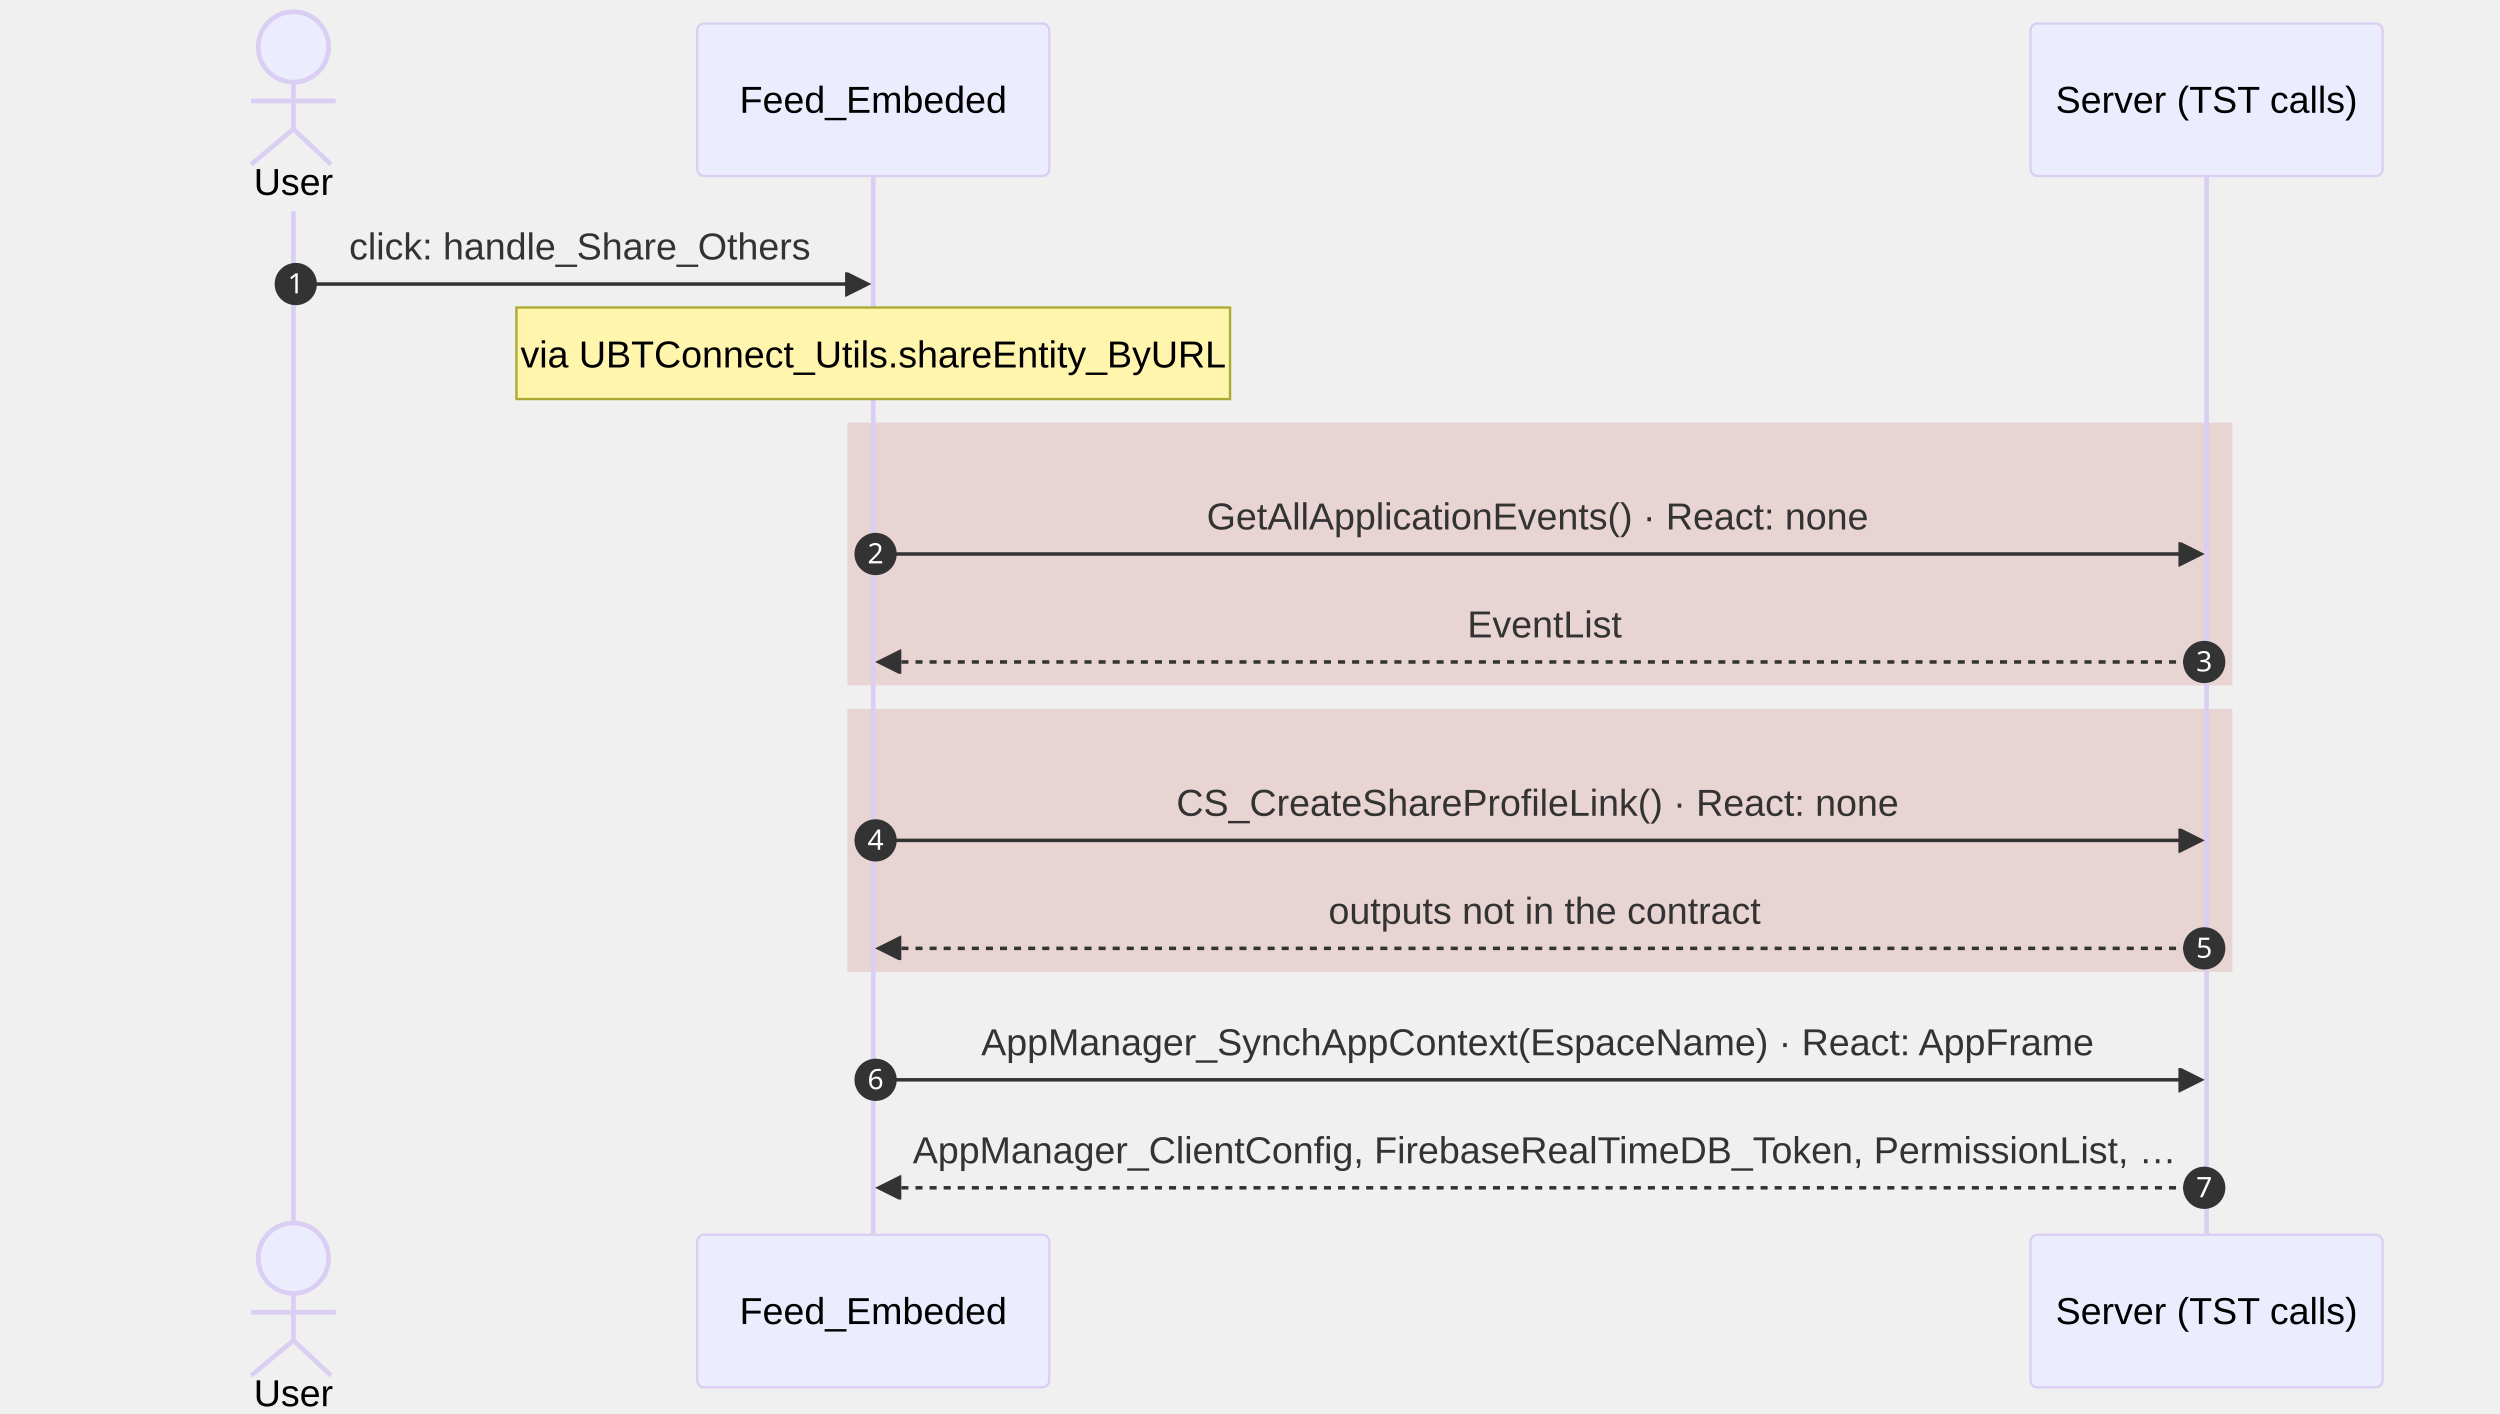
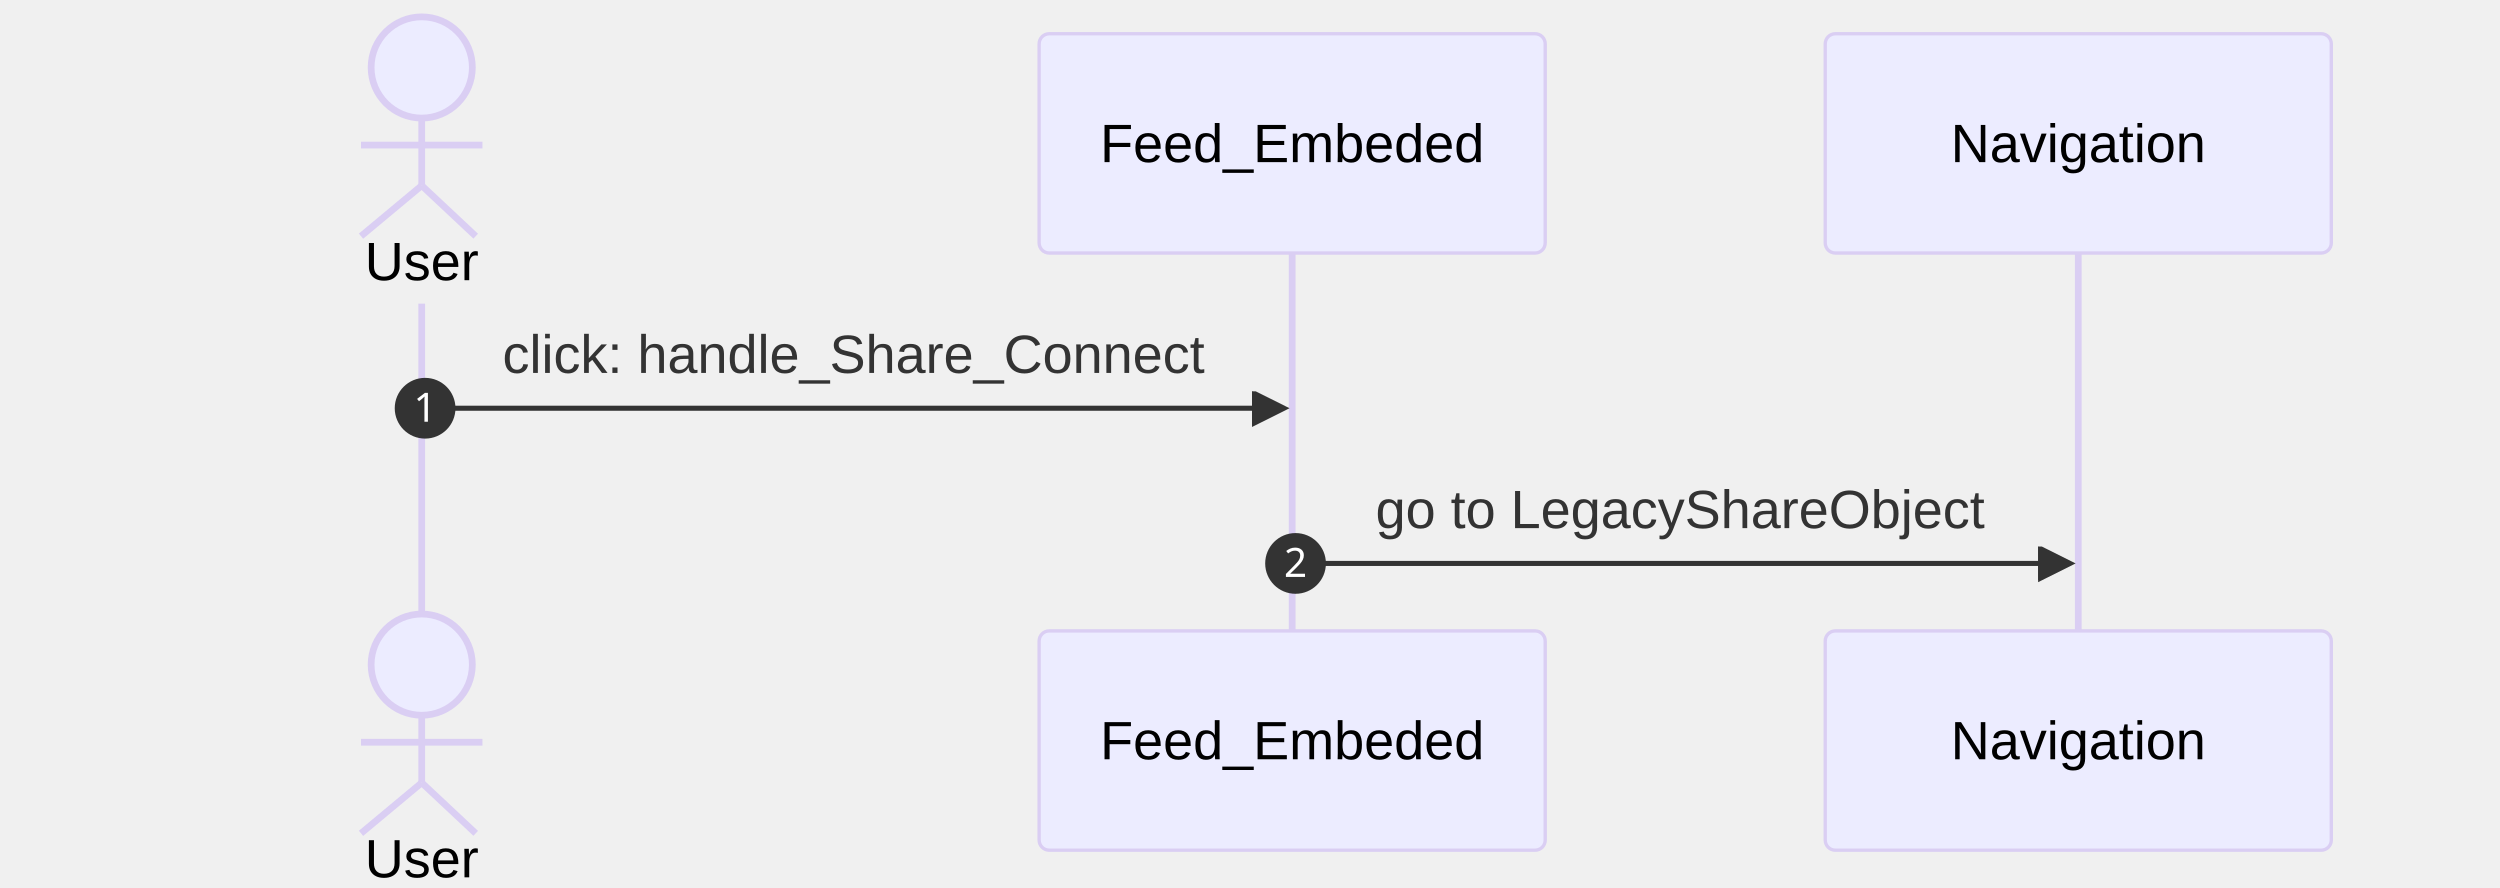
- <svg xmlns="http://www.w3.org/2000/svg" aria-roledescription="sequence" role="graphics-document document" viewBox="-50 -10 1065 602" style="max-width: 1065px;" width="100%" id="d">
-   <rect class="rect" height="112" width="590" fill="rgba(192, 57, 43, 0.15)" y="292" x="311" />
-   <rect class="rect" height="112" width="590" fill="rgba(192, 57, 43, 0.15)" y="170" x="311" />
+ <svg xmlns="http://www.w3.org/2000/svg" aria-roledescription="sequence" role="graphics-document document" viewBox="-50 -10 741 263" style="max-width: 741px;" width="100%" id="d">
  <g>
-     <rect class="actor actor-bottom" ry="3" rx="3" name="S" height="65" width="150" stroke="#666" fill="#eaeaea" y="516" x="815" />
-     <text style="text-anchor: middle; font-size: 16px; font-weight: 400;" class="actor" alignment-baseline="central" dominant-baseline="central" y="548.5" x="890">
-       <tspan dy="0" x="890">Server (TST calls)</tspan>
+     <rect class="actor actor-bottom" ry="3" rx="3" name="N" height="65" width="150" stroke="#666" fill="#eaeaea" y="177" x="491" />
+     <text style="text-anchor: middle; font-size: 16px; font-weight: 400;" class="actor" alignment-baseline="central" dominant-baseline="central" y="209.5" x="566">
+       <tspan dy="0" x="566">Navigation</tspan>
    </text>
  </g>
  <g>
-     <rect class="actor actor-bottom" ry="3" rx="3" name="B" height="65" width="150" stroke="#666" fill="#eaeaea" y="516" x="247" />
-     <text style="text-anchor: middle; font-size: 16px; font-weight: 400;" class="actor" alignment-baseline="central" dominant-baseline="central" y="548.5" x="322">
-       <tspan dy="0" x="322">Feed_Embeded</tspan>
+     <rect class="actor actor-bottom" ry="3" rx="3" name="B" height="65" width="150" stroke="#666" fill="#eaeaea" y="177" x="258" />
+     <text style="text-anchor: middle; font-size: 16px; font-weight: 400;" class="actor" alignment-baseline="central" dominant-baseline="central" y="209.5" x="333">
+       <tspan dy="0" x="333">Feed_Embeded</tspan>
    </text>
  </g>
  <g>
-     <line stroke="#999" stroke-width="0.5px" class="200" y2="516" x2="890" y1="5" x1="890" id="actor2" />
+     <line stroke="#999" stroke-width="0.5px" class="200" y2="177" x2="566" y1="5" x1="566" id="actor2" />
    <g id="root-2">
-       <rect class="actor actor-top" ry="3" rx="3" name="S" height="65" width="150" stroke="#666" fill="#eaeaea" y="0" x="815" />
-       <text style="text-anchor: middle; font-size: 16px; font-weight: 400;" class="actor" alignment-baseline="central" dominant-baseline="central" y="32.5" x="890">
-         <tspan dy="0" x="890">Server (TST calls)</tspan>
+       <rect class="actor actor-top" ry="3" rx="3" name="N" height="65" width="150" stroke="#666" fill="#eaeaea" y="0" x="491" />
+       <text style="text-anchor: middle; font-size: 16px; font-weight: 400;" class="actor" alignment-baseline="central" dominant-baseline="central" y="32.5" x="566">
+         <tspan dy="0" x="566">Navigation</tspan>
      </text>
    </g>
  </g>
  <g>
-     <line stroke="#999" stroke-width="0.5px" class="200" y2="516" x2="322" y1="5" x1="322" id="actor1" />
+     <line stroke="#999" stroke-width="0.5px" class="200" y2="177" x2="333" y1="5" x1="333" id="actor1" />
    <g id="root-1">
-       <rect class="actor actor-top" ry="3" rx="3" name="B" height="65" width="150" stroke="#666" fill="#eaeaea" y="0" x="247" />
-       <text style="text-anchor: middle; font-size: 16px; font-weight: 400;" class="actor" alignment-baseline="central" dominant-baseline="central" y="32.5" x="322">
-         <tspan dy="0" x="322">Feed_Embeded</tspan>
+       <rect class="actor actor-top" ry="3" rx="3" name="B" height="65" width="150" stroke="#666" fill="#eaeaea" y="0" x="258" />
+       <text style="text-anchor: middle; font-size: 16px; font-weight: 400;" class="actor" alignment-baseline="central" dominant-baseline="central" y="32.5" x="333">
+         <tspan dy="0" x="333">Feed_Embeded</tspan>
      </text>
    </g>
  </g>
  <style>#d{font-family:"trebuchet ms",verdana,arial,sans-serif;font-size:16px;fill:#333;}#d .error-icon{fill:#552222;}#d .error-text{fill:#552222;stroke:#552222;}#d .edge-thickness-normal{stroke-width:2px;}#d .edge-thickness-thick{stroke-width:3.5px;}#d .edge-pattern-solid{stroke-dasharray:0;}#d .edge-pattern-dashed{stroke-dasharray:3;}#d .edge-pattern-dotted{stroke-dasharray:2;}#d .marker{fill:#333333;stroke:#333333;}#d .marker.cross{stroke:#333333;}#d svg{font-family:"trebuchet ms",verdana,arial,sans-serif;font-size:16px;}#d .actor{stroke:hsl(259.626, 59.777%, 87.902%);fill:#ECECFF;}#d text.actor&gt;tspan{fill:black;stroke:none;}#d .actor-line{stroke:grey;}#d .messageLine0{stroke-width:1.5;stroke-dasharray:none;stroke:#333;}#d .messageLine1{stroke-width:1.5;stroke-dasharray:2,2;stroke:#333;}#d #arrowhead path{fill:#333;stroke:#333;}#d .sequenceNumber{fill:white;}#d #sequencenumber{fill:#333;}#d #crosshead path{fill:#333;stroke:#333;}#d .messageText{fill:#333;stroke:none;}#d .labelBox{stroke:hsl(259.626, 59.777%, 87.902%);fill:#ECECFF;}#d .labelText,#d .labelText&gt;tspan{fill:black;stroke:none;}#d .loopText,#d .loopText&gt;tspan{fill:black;stroke:none;}#d .loopLine{stroke-width:2px;stroke-dasharray:2,2;stroke:hsl(259.626, 59.777%, 87.902%);fill:hsl(259.626, 59.777%, 87.902%);}#d .note{stroke:#aaaa33;fill:#fff5ad;}#d .noteText,#d .noteText&gt;tspan{fill:black;stroke:none;}#d .activation0{fill:#f4f4f4;stroke:#666;}#d .activation1{fill:#f4f4f4;stroke:#666;}#d .activation2{fill:#f4f4f4;stroke:#666;}#d .actorPopupMenu{position:absolute;}#d .actorPopupMenuPanel{position:absolute;fill:#ECECFF;box-shadow:0px 8px 16px 0px rgba(0,0,0,0.2);filter:drop-shadow(3px 5px 2px rgb(0 0 0 / 0.4));}#d .actor-man line{stroke:hsl(259.626, 59.777%, 87.902%);fill:#ECECFF;}#d .actor-man circle,#d line{stroke:hsl(259.626, 59.777%, 87.902%);fill:#ECECFF;stroke-width:2px;}#d :root{--mermaid-font-family:"trebuchet ms",verdana,arial,sans-serif;}</style>
  <g />
  <defs>
    <symbol height="24" width="24" id="computer">
      <path d="M2 2v13h20v-13h-20zm18 11h-16v-9h16v9zm-10.228 6l.466-1h3.524l.467 1h-4.457zm14.228 3h-24l2-6h2.104l-1.33 4h18.45l-1.297-4h2.073l2 6zm-5-10h-14v-7h14v7z" transform="scale(.5)" />
    </symbol>
  </defs>
  <defs>
    <symbol clip-rule="evenodd" fill-rule="evenodd" id="database">
      <path d="M12.258.001l.256.004.255.005.253.008.251.01.249.012.247.015.246.016.242.019.241.02.239.023.236.024.233.027.231.028.229.031.225.032.223.034.22.036.217.038.214.04.211.041.208.043.205.045.201.046.198.048.194.05.191.051.187.053.183.054.18.056.175.057.172.059.168.06.163.061.16.063.155.064.15.066.074.033.073.033.071.034.07.034.069.035.068.035.067.035.066.035.064.036.064.036.062.036.06.036.06.037.058.037.058.037.055.038.055.038.053.038.052.038.051.039.05.039.048.039.047.039.045.04.044.04.043.04.041.04.04.041.039.041.037.041.036.041.034.041.033.042.032.042.03.042.029.042.027.042.026.043.024.043.023.043.021.043.02.043.018.044.017.043.015.044.013.044.012.044.011.045.009.044.007.045.006.045.004.045.002.045.001.045v17l-.001.045-.002.045-.004.045-.006.045-.007.045-.009.044-.011.045-.012.044-.013.044-.015.044-.017.043-.018.044-.02.043-.021.043-.023.043-.024.043-.026.043-.027.042-.029.042-.03.042-.032.042-.033.042-.034.041-.036.041-.037.041-.039.041-.04.041-.041.04-.043.04-.044.04-.045.04-.047.039-.048.039-.05.039-.051.039-.052.038-.053.038-.055.038-.055.038-.058.037-.058.037-.06.037-.06.036-.062.036-.064.036-.064.036-.066.035-.067.035-.068.035-.069.035-.07.034-.071.034-.073.033-.074.033-.15.066-.155.064-.16.063-.163.061-.168.06-.172.059-.175.057-.18.056-.183.054-.187.053-.191.051-.194.05-.198.048-.201.046-.205.045-.208.043-.211.041-.214.04-.217.038-.22.036-.223.034-.225.032-.229.031-.231.028-.233.027-.236.024-.239.023-.241.02-.242.019-.246.016-.247.015-.249.012-.251.01-.253.008-.255.005-.256.004-.258.001-.258-.001-.256-.004-.255-.005-.253-.008-.251-.01-.249-.012-.247-.015-.245-.016-.243-.019-.241-.02-.238-.023-.236-.024-.234-.027-.231-.028-.228-.031-.226-.032-.223-.034-.22-.036-.217-.038-.214-.04-.211-.041-.208-.043-.204-.045-.201-.046-.198-.048-.195-.05-.19-.051-.187-.053-.184-.054-.179-.056-.176-.057-.172-.059-.167-.06-.164-.061-.159-.063-.155-.064-.151-.066-.074-.033-.072-.033-.072-.034-.07-.034-.069-.035-.068-.035-.067-.035-.066-.035-.064-.036-.063-.036-.062-.036-.061-.036-.06-.037-.058-.037-.057-.037-.056-.038-.055-.038-.053-.038-.052-.038-.051-.039-.049-.039-.049-.039-.046-.039-.046-.04-.044-.04-.043-.04-.041-.04-.04-.041-.039-.041-.037-.041-.036-.041-.034-.041-.033-.042-.032-.042-.03-.042-.029-.042-.027-.042-.026-.043-.024-.043-.023-.043-.021-.043-.02-.043-.018-.044-.017-.043-.015-.044-.013-.044-.012-.044-.011-.045-.009-.044-.007-.045-.006-.045-.004-.045-.002-.045-.001-.045v-17l.001-.045.002-.045.004-.045.006-.045.007-.045.009-.044.011-.045.012-.044.013-.044.015-.044.017-.043.018-.044.02-.043.021-.043.023-.043.024-.043.026-.043.027-.042.029-.042.03-.042.032-.042.033-.042.034-.041.036-.041.037-.041.039-.041.04-.041.041-.04.043-.04.044-.04.046-.04.046-.039.049-.039.049-.039.051-.039.052-.038.053-.038.055-.038.056-.038.057-.037.058-.037.06-.037.061-.036.062-.036.063-.036.064-.036.066-.035.067-.035.068-.035.069-.035.07-.034.072-.034.072-.033.074-.033.151-.066.155-.064.159-.063.164-.061.167-.06.172-.059.176-.057.179-.056.184-.054.187-.053.19-.051.195-.05.198-.048.201-.046.204-.045.208-.043.211-.041.214-.04.217-.038.22-.036.223-.034.226-.032.228-.031.231-.028.234-.027.236-.024.238-.023.241-.02.243-.019.245-.016.247-.015.249-.012.251-.01.253-.008.255-.005.256-.004.258-.001.258.001zm-9.258 20.499v.01l.001.021.003.021.004.022.005.021.006.022.007.022.009.023.01.022.011.023.012.023.013.023.015.023.016.024.017.023.018.024.019.024.021.024.022.025.023.024.024.025.052.049.056.05.061.051.066.051.07.051.075.051.079.052.084.052.088.052.092.052.097.052.102.051.105.052.11.052.114.051.119.051.123.051.127.05.131.05.135.05.139.048.144.049.147.047.152.047.155.047.16.045.163.045.167.043.171.043.176.041.178.041.183.039.187.039.19.037.194.035.197.035.202.033.204.031.209.03.212.029.216.027.219.025.222.024.226.021.23.02.233.018.236.016.24.015.243.012.246.01.249.008.253.005.256.004.259.001.26-.001.257-.004.254-.005.25-.008.247-.011.244-.012.241-.014.237-.016.233-.018.231-.021.226-.021.224-.024.22-.026.216-.027.212-.028.21-.031.205-.031.202-.034.198-.034.194-.036.191-.037.187-.039.183-.04.179-.04.175-.042.172-.043.168-.044.163-.045.16-.046.155-.046.152-.047.148-.048.143-.049.139-.049.136-.05.131-.05.126-.05.123-.051.118-.052.114-.051.11-.052.106-.052.101-.052.096-.052.092-.052.088-.053.083-.051.079-.052.074-.052.07-.051.065-.051.06-.051.056-.05.051-.05.023-.024.023-.025.021-.024.02-.024.019-.024.018-.024.017-.024.015-.023.014-.024.013-.023.012-.023.01-.023.01-.022.008-.022.006-.022.006-.022.004-.022.004-.021.001-.021.001-.021v-4.127l-.077.055-.08.053-.083.054-.085.053-.087.052-.09.052-.093.051-.095.05-.097.05-.1.049-.102.049-.105.048-.106.047-.109.047-.111.046-.114.045-.115.045-.118.044-.12.043-.122.042-.124.042-.126.041-.128.04-.13.04-.132.038-.134.038-.135.037-.138.037-.139.035-.142.035-.143.034-.144.033-.147.032-.148.031-.15.03-.151.03-.153.029-.154.027-.156.027-.158.026-.159.025-.161.024-.162.023-.163.022-.165.021-.166.02-.167.019-.169.018-.169.017-.171.016-.173.015-.173.014-.175.013-.175.012-.177.011-.178.01-.179.008-.179.008-.181.006-.182.005-.182.004-.184.003-.184.002h-.37l-.184-.002-.184-.003-.182-.004-.182-.005-.181-.006-.179-.008-.179-.008-.178-.01-.176-.011-.176-.012-.175-.013-.173-.014-.172-.015-.171-.016-.17-.017-.169-.018-.167-.019-.166-.02-.165-.021-.163-.022-.162-.023-.161-.024-.159-.025-.157-.026-.156-.027-.155-.027-.153-.029-.151-.03-.15-.03-.148-.031-.146-.032-.145-.033-.143-.034-.141-.035-.14-.035-.137-.037-.136-.037-.134-.038-.132-.038-.13-.04-.128-.04-.126-.041-.124-.042-.122-.042-.12-.044-.117-.043-.116-.045-.113-.045-.112-.046-.109-.047-.106-.047-.105-.048-.102-.049-.1-.049-.097-.05-.095-.05-.093-.052-.09-.051-.087-.052-.085-.053-.083-.054-.08-.054-.077-.054v4.127zm0-5.654v.011l.001.021.003.021.004.021.005.022.006.022.007.022.009.022.01.022.011.023.012.023.013.023.015.024.016.023.017.024.018.024.019.024.021.024.022.024.023.025.024.024.052.05.056.05.061.05.066.051.07.051.075.052.079.051.084.052.088.052.092.052.097.052.102.052.105.052.11.051.114.051.119.052.123.05.127.051.131.05.135.049.139.049.144.048.147.048.152.047.155.046.16.045.163.045.167.044.171.042.176.042.178.04.183.04.187.038.19.037.194.036.197.034.202.033.204.032.209.03.212.028.216.027.219.025.222.024.226.022.23.02.233.018.236.016.24.014.243.012.246.01.249.008.253.006.256.003.259.001.26-.001.257-.003.254-.006.25-.008.247-.01.244-.012.241-.015.237-.016.233-.018.231-.02.226-.022.224-.024.22-.025.216-.027.212-.029.21-.03.205-.032.202-.033.198-.035.194-.036.191-.037.187-.039.183-.039.179-.041.175-.042.172-.043.168-.044.163-.045.16-.045.155-.047.152-.047.148-.048.143-.048.139-.05.136-.049.131-.05.126-.051.123-.051.118-.051.114-.052.11-.052.106-.052.101-.052.096-.052.092-.052.088-.052.083-.052.079-.052.074-.051.07-.052.065-.051.06-.05.056-.051.051-.049.023-.025.023-.024.021-.025.02-.024.019-.024.018-.024.017-.024.015-.023.014-.023.013-.024.012-.022.01-.023.01-.023.008-.022.006-.022.006-.022.004-.021.004-.022.001-.021.001-.021v-4.139l-.077.054-.08.054-.083.054-.085.052-.087.053-.09.051-.093.051-.095.051-.097.05-.1.049-.102.049-.105.048-.106.047-.109.047-.111.046-.114.045-.115.044-.118.044-.12.044-.122.042-.124.042-.126.041-.128.04-.13.039-.132.039-.134.038-.135.037-.138.036-.139.036-.142.035-.143.033-.144.033-.147.033-.148.031-.15.03-.151.03-.153.028-.154.028-.156.027-.158.026-.159.025-.161.024-.162.023-.163.022-.165.021-.166.02-.167.019-.169.018-.169.017-.171.016-.173.015-.173.014-.175.013-.175.012-.177.011-.178.009-.179.009-.179.007-.181.007-.182.005-.182.004-.184.003-.184.002h-.37l-.184-.002-.184-.003-.182-.004-.182-.005-.181-.007-.179-.007-.179-.009-.178-.009-.176-.011-.176-.012-.175-.013-.173-.014-.172-.015-.171-.016-.17-.017-.169-.018-.167-.019-.166-.02-.165-.021-.163-.022-.162-.023-.161-.024-.159-.025-.157-.026-.156-.027-.155-.028-.153-.028-.151-.03-.15-.03-.148-.031-.146-.033-.145-.033-.143-.033-.141-.035-.14-.036-.137-.036-.136-.037-.134-.038-.132-.039-.13-.039-.128-.04-.126-.041-.124-.042-.122-.043-.12-.043-.117-.044-.116-.044-.113-.046-.112-.046-.109-.046-.106-.047-.105-.048-.102-.049-.1-.049-.097-.05-.095-.051-.093-.051-.09-.051-.087-.053-.085-.052-.083-.054-.08-.054-.077-.054v4.139zm0-5.666v.011l.001.02.003.022.004.021.005.022.006.021.007.022.009.023.01.022.011.023.012.023.013.023.015.023.016.024.017.024.018.023.019.024.021.025.022.024.023.024.024.025.052.05.056.05.061.05.066.051.07.051.075.052.079.051.084.052.088.052.092.052.097.052.102.052.105.051.11.052.114.051.119.051.123.051.127.05.131.05.135.05.139.049.144.048.147.048.152.047.155.046.16.045.163.045.167.043.171.043.176.042.178.04.183.04.187.038.19.037.194.036.197.034.202.033.204.032.209.03.212.028.216.027.219.025.222.024.226.021.23.02.233.018.236.017.24.014.243.012.246.01.249.008.253.006.256.003.259.001.26-.001.257-.003.254-.006.25-.008.247-.01.244-.013.241-.014.237-.016.233-.018.231-.02.226-.022.224-.024.22-.025.216-.027.212-.029.21-.03.205-.032.202-.033.198-.035.194-.036.191-.037.187-.039.183-.039.179-.041.175-.042.172-.043.168-.044.163-.045.16-.045.155-.047.152-.047.148-.048.143-.049.139-.049.136-.049.131-.051.126-.05.123-.051.118-.052.114-.051.11-.052.106-.052.101-.052.096-.052.092-.052.088-.052.083-.052.079-.052.074-.052.07-.051.065-.051.06-.051.056-.05.051-.049.023-.025.023-.025.021-.024.02-.024.019-.024.018-.024.017-.024.015-.023.014-.024.013-.023.012-.023.01-.022.01-.023.008-.022.006-.022.006-.022.004-.022.004-.021.001-.021.001-.021v-4.153l-.077.054-.08.054-.083.053-.085.053-.087.053-.09.051-.093.051-.095.051-.097.05-.1.049-.102.048-.105.048-.106.048-.109.046-.111.046-.114.046-.115.044-.118.044-.12.043-.122.043-.124.042-.126.041-.128.04-.13.039-.132.039-.134.038-.135.037-.138.036-.139.036-.142.034-.143.034-.144.033-.147.032-.148.032-.15.03-.151.03-.153.028-.154.028-.156.027-.158.026-.159.024-.161.024-.162.023-.163.023-.165.021-.166.02-.167.019-.169.018-.169.017-.171.016-.173.015-.173.014-.175.013-.175.012-.177.01-.178.01-.179.009-.179.007-.181.006-.182.006-.182.004-.184.003-.184.001-.185.001-.185-.001-.184-.001-.184-.003-.182-.004-.182-.006-.181-.006-.179-.007-.179-.009-.178-.01-.176-.01-.176-.012-.175-.013-.173-.014-.172-.015-.171-.016-.17-.017-.169-.018-.167-.019-.166-.02-.165-.021-.163-.023-.162-.023-.161-.024-.159-.024-.157-.026-.156-.027-.155-.028-.153-.028-.151-.03-.15-.03-.148-.032-.146-.032-.145-.033-.143-.034-.141-.034-.14-.036-.137-.036-.136-.037-.134-.038-.132-.039-.13-.039-.128-.041-.126-.041-.124-.041-.122-.043-.12-.043-.117-.044-.116-.044-.113-.046-.112-.046-.109-.046-.106-.048-.105-.048-.102-.048-.1-.05-.097-.049-.095-.051-.093-.051-.09-.052-.087-.052-.085-.053-.083-.053-.08-.054-.077-.054v4.153zm8.74-8.179l-.257.004-.254.005-.25.008-.247.011-.244.012-.241.014-.237.016-.233.018-.231.021-.226.022-.224.023-.22.026-.216.027-.212.028-.21.031-.205.032-.202.033-.198.034-.194.036-.191.038-.187.038-.183.04-.179.041-.175.042-.172.043-.168.043-.163.045-.16.046-.155.046-.152.048-.148.048-.143.048-.139.049-.136.05-.131.05-.126.051-.123.051-.118.051-.114.052-.11.052-.106.052-.101.052-.096.052-.092.052-.088.052-.083.052-.079.052-.074.051-.07.052-.065.051-.06.05-.056.05-.051.05-.023.025-.023.024-.021.024-.02.025-.019.024-.018.024-.017.023-.015.024-.014.023-.013.023-.012.023-.01.023-.01.022-.008.022-.006.023-.006.021-.004.022-.004.021-.001.021-.001.021.001.021.001.021.004.021.004.022.006.021.006.023.008.022.01.022.01.023.012.023.013.023.014.023.015.024.017.023.018.024.019.024.02.025.021.024.023.024.023.025.051.05.056.05.06.05.065.051.07.052.074.051.079.052.083.052.088.052.092.052.096.052.101.052.106.052.11.052.114.052.118.051.123.051.126.051.131.05.136.05.139.049.143.048.148.048.152.048.155.046.16.046.163.045.168.043.172.043.175.042.179.041.183.04.187.038.191.038.194.036.198.034.202.033.205.032.21.031.212.028.216.027.22.026.224.023.226.022.231.021.233.018.237.016.241.014.244.012.247.011.25.008.254.005.257.004.26.001.26-.001.257-.004.254-.005.25-.008.247-.011.244-.012.241-.014.237-.016.233-.018.231-.021.226-.022.224-.023.22-.026.216-.027.212-.028.21-.031.205-.032.202-.033.198-.034.194-.036.191-.038.187-.038.183-.04.179-.041.175-.042.172-.043.168-.043.163-.045.16-.046.155-.046.152-.048.148-.048.143-.048.139-.049.136-.05.131-.05.126-.051.123-.051.118-.051.114-.052.11-.052.106-.052.101-.052.096-.052.092-.052.088-.052.083-.052.079-.052.074-.051.07-.052.065-.051.06-.05.056-.05.051-.05.023-.025.023-.024.021-.024.02-.025.019-.024.018-.024.017-.023.015-.024.014-.023.013-.023.012-.023.01-.023.01-.022.008-.022.006-.023.006-.021.004-.022.004-.021.001-.021.001-.021-.001-.021-.001-.021-.004-.021-.004-.022-.006-.021-.006-.023-.008-.022-.01-.022-.01-.023-.012-.023-.013-.023-.014-.023-.015-.024-.017-.023-.018-.024-.019-.024-.02-.025-.021-.024-.023-.024-.023-.025-.051-.05-.056-.05-.06-.05-.065-.051-.07-.052-.074-.051-.079-.052-.083-.052-.088-.052-.092-.052-.096-.052-.101-.052-.106-.052-.11-.052-.114-.052-.118-.051-.123-.051-.126-.051-.131-.05-.136-.05-.139-.049-.143-.048-.148-.048-.152-.048-.155-.046-.16-.046-.163-.045-.168-.043-.172-.043-.175-.042-.179-.041-.183-.04-.187-.038-.191-.038-.194-.036-.198-.034-.202-.033-.205-.032-.21-.031-.212-.028-.216-.027-.22-.026-.224-.023-.226-.022-.231-.021-.233-.018-.237-.016-.241-.014-.244-.012-.247-.011-.25-.008-.254-.005-.257-.004-.26-.001-.26.001z" transform="scale(.5)" />
    </symbol>
  </defs>
  <defs>
    <symbol height="24" width="24" id="clock">
      <path d="M12 2c5.514 0 10 4.486 10 10s-4.486 10-10 10-10-4.486-10-10 4.486-10 10-10zm0-2c-6.627 0-12 5.373-12 12s5.373 12 12 12 12-5.373 12-12-5.373-12-12-12zm5.848 12.459c.202.038.202.333.001.372-1.907.361-6.045 1.111-6.547 1.111-.719 0-1.301-.582-1.301-1.301 0-.512.77-5.447 1.125-7.445.034-.192.312-.181.343.014l.985 6.238 5.394 1.011z" transform="scale(.5)" />
    </symbol>
  </defs>
  <defs>
    <marker orient="auto" markerHeight="12" markerWidth="12" markerUnits="userSpaceOnUse" refY="5" refX="7.9" id="arrowhead">
      <path d="M 0 0 L 10 5 L 0 10 z" />
    </marker>
  </defs>
  <defs>
    <marker refY="4.5" refX="4" orient="auto" markerHeight="8" markerWidth="15" id="crosshead">
      <path style="stroke-dasharray: 0, 0;" d="M 1,2 L 6,7 M 6,2 L 1,7" stroke-width="1pt" stroke="#000000" fill="none" />
    </marker>
  </defs>
  <defs>
    <marker orient="auto" markerHeight="28" markerWidth="20" refY="7" refX="15.5" id="filled-head">
      <path d="M 18,7 L9,13 L14,7 L9,1 Z" />
    </marker>
  </defs>
  <defs>
    <marker orient="auto" markerHeight="40" markerWidth="60" refY="15" refX="15" id="sequencenumber">
      <circle r="6" cy="15" cx="15" />
    </marker>
  </defs>
-   <g>
-     <rect class="note" ry="0" rx="0" height="39" width="304" stroke="#666" fill="#EDF2AE" y="121" x="170" />
-     <text style="font-size: 16px; font-weight: 400;" dy="1em" class="noteText" alignment-baseline="middle" dominant-baseline="middle" text-anchor="middle" y="126" x="322">
-       <tspan x="322">via UBTConnect_Utils.shareEntity_ByURL</tspan>
-     </text>
-   </g>
-   <line stroke="#999" stroke-width="0.5px" class="200" y2="516" x2="75" y1="80" x1="75" id="actor0" />
+   <line stroke="#999" stroke-width="0.5px" class="200" y2="177" x2="75" y1="80" x1="75" id="actor0" />
  <g name="U" class="actor-man actor-top">
    <line y2="45" x2="75" y1="25" x1="75" id="actor-man-torso0" />
    <line y2="33" x2="93" y1="33" x1="57" id="actor-man-arms0" />
    <line y2="45" x2="75" y1="60" x1="57" />
    <line y2="60" x2="91" y1="45" x1="75" />
    <circle height="65" width="150" r="15" cy="10" cx="75" />
    <text style="text-anchor: middle; font-size: 16px; font-weight: 400;" class="actor" alignment-baseline="central" dominant-baseline="central" y="67.5" x="75">
      <tspan dy="0" x="75">User</tspan>
    </text>
  </g>
-   <text style="font-size: 16px; font-weight: 400;" dy="1em" class="messageText" alignment-baseline="middle" dominant-baseline="middle" text-anchor="middle" y="80" x="197">click: handle_Share_Others</text>
-   <line style="fill: none;" marker-start="url(#sequencenumber)" marker-end="url(#arrowhead)" stroke="none" stroke-width="2" class="messageLine0" y2="111" x2="318" y1="111" x1="76" />
+   <text style="font-size: 16px; font-weight: 400;" dy="1em" class="messageText" alignment-baseline="middle" dominant-baseline="middle" text-anchor="middle" y="80" x="203">click: handle_Share_Connect</text>
+   <line style="fill: none;" marker-start="url(#sequencenumber)" marker-end="url(#arrowhead)" stroke="none" stroke-width="2" class="messageLine0" y2="111" x2="329" y1="111" x1="76" />
  <text class="sequenceNumber" text-anchor="middle" font-size="12px" font-family="sans-serif" y="115" x="76">1</text>
-   <text style="font-size: 16px; font-weight: 400;" dy="1em" class="messageText" alignment-baseline="middle" dominant-baseline="middle" text-anchor="middle" y="195" x="605">GetAllApplicationEvents() · React: none</text>
-   <line style="fill: none;" marker-start="url(#sequencenumber)" marker-end="url(#arrowhead)" stroke="none" stroke-width="2" class="messageLine0" y2="226" x2="886" y1="226" x1="323" />
-   <text class="sequenceNumber" text-anchor="middle" font-size="12px" font-family="sans-serif" y="230" x="323">2</text>
-   <text style="font-size: 16px; font-weight: 400;" dy="1em" class="messageText" alignment-baseline="middle" dominant-baseline="middle" text-anchor="middle" y="241" x="608">EventList</text>
-   <line style="stroke-dasharray: 3, 3; fill: none;" marker-start="url(#sequencenumber)" marker-end="url(#arrowhead)" stroke="none" stroke-width="2" class="messageLine1" y2="272" x2="326" y1="272" x1="889" />
-   <text class="sequenceNumber" text-anchor="middle" font-size="12px" font-family="sans-serif" y="276" x="889">3</text>
-   <text style="font-size: 16px; font-weight: 400;" dy="1em" class="messageText" alignment-baseline="middle" dominant-baseline="middle" text-anchor="middle" y="317" x="605">CS_CreateShareProfileLink() · React: none</text>
-   <line style="fill: none;" marker-start="url(#sequencenumber)" marker-end="url(#arrowhead)" stroke="none" stroke-width="2" class="messageLine0" y2="348" x2="886" y1="348" x1="323" />
-   <text class="sequenceNumber" text-anchor="middle" font-size="12px" font-family="sans-serif" y="352" x="323">4</text>
-   <text style="font-size: 16px; font-weight: 400;" dy="1em" class="messageText" alignment-baseline="middle" dominant-baseline="middle" text-anchor="middle" y="363" x="608">outputs not in the contract</text>
-   <line style="stroke-dasharray: 3, 3; fill: none;" marker-start="url(#sequencenumber)" marker-end="url(#arrowhead)" stroke="none" stroke-width="2" class="messageLine1" y2="394" x2="326" y1="394" x1="889" />
-   <text class="sequenceNumber" text-anchor="middle" font-size="12px" font-family="sans-serif" y="398" x="889">5</text>
-   <text style="font-size: 16px; font-weight: 400;" dy="1em" class="messageText" alignment-baseline="middle" dominant-baseline="middle" text-anchor="middle" y="419" x="605">AppManager_SynchAppContext(EspaceName) · React: AppFrame</text>
-   <line style="fill: none;" marker-start="url(#sequencenumber)" marker-end="url(#arrowhead)" stroke="none" stroke-width="2" class="messageLine0" y2="450" x2="886" y1="450" x1="323" />
-   <text class="sequenceNumber" text-anchor="middle" font-size="12px" font-family="sans-serif" y="454" x="323">6</text>
-   <text style="font-size: 16px; font-weight: 400;" dy="1em" class="messageText" alignment-baseline="middle" dominant-baseline="middle" text-anchor="middle" y="465" x="608">AppManager_ClientConfig, FirebaseRealTimeDB_Token, PermissionList, …</text>
-   <line style="stroke-dasharray: 3, 3; fill: none;" marker-start="url(#sequencenumber)" marker-end="url(#arrowhead)" stroke="none" stroke-width="2" class="messageLine1" y2="496" x2="326" y1="496" x1="889" />
-   <text class="sequenceNumber" text-anchor="middle" font-size="12px" font-family="sans-serif" y="500" x="889">7</text>
+   <text style="font-size: 16px; font-weight: 400;" dy="1em" class="messageText" alignment-baseline="middle" dominant-baseline="middle" text-anchor="middle" y="126" x="448">go to LegacyShareObject</text>
+   <line style="fill: none;" marker-start="url(#sequencenumber)" marker-end="url(#arrowhead)" stroke="none" stroke-width="2" class="messageLine0" y2="157" x2="562" y1="157" x1="334" />
+   <text class="sequenceNumber" text-anchor="middle" font-size="12px" font-family="sans-serif" y="161" x="334">2</text>
  <g name="U" class="actor-man actor-bottom">
-     <line y2="561" x2="75" y1="541" x1="75" id="actor-man-torso2" />
-     <line y2="549" x2="93" y1="549" x1="57" id="actor-man-arms2" />
-     <line y2="561" x2="75" y1="576" x1="57" />
-     <line y2="576" x2="91" y1="561" x1="75" />
-     <circle height="65" width="150" r="15" cy="526" cx="75" />
-     <text style="text-anchor: middle; font-size: 16px; font-weight: 400;" class="actor" alignment-baseline="central" dominant-baseline="central" y="583.5" x="75">
+     <line y2="222" x2="75" y1="202" x1="75" id="actor-man-torso2" />
+     <line y2="210" x2="93" y1="210" x1="57" id="actor-man-arms2" />
+     <line y2="222" x2="75" y1="237" x1="57" />
+     <line y2="237" x2="91" y1="222" x1="75" />
+     <circle height="65" width="150" r="15" cy="187" cx="75" />
+     <text style="text-anchor: middle; font-size: 16px; font-weight: 400;" class="actor" alignment-baseline="central" dominant-baseline="central" y="244.5" x="75">
      <tspan dy="0" x="75">User</tspan>
    </text>
  </g>
</svg>
